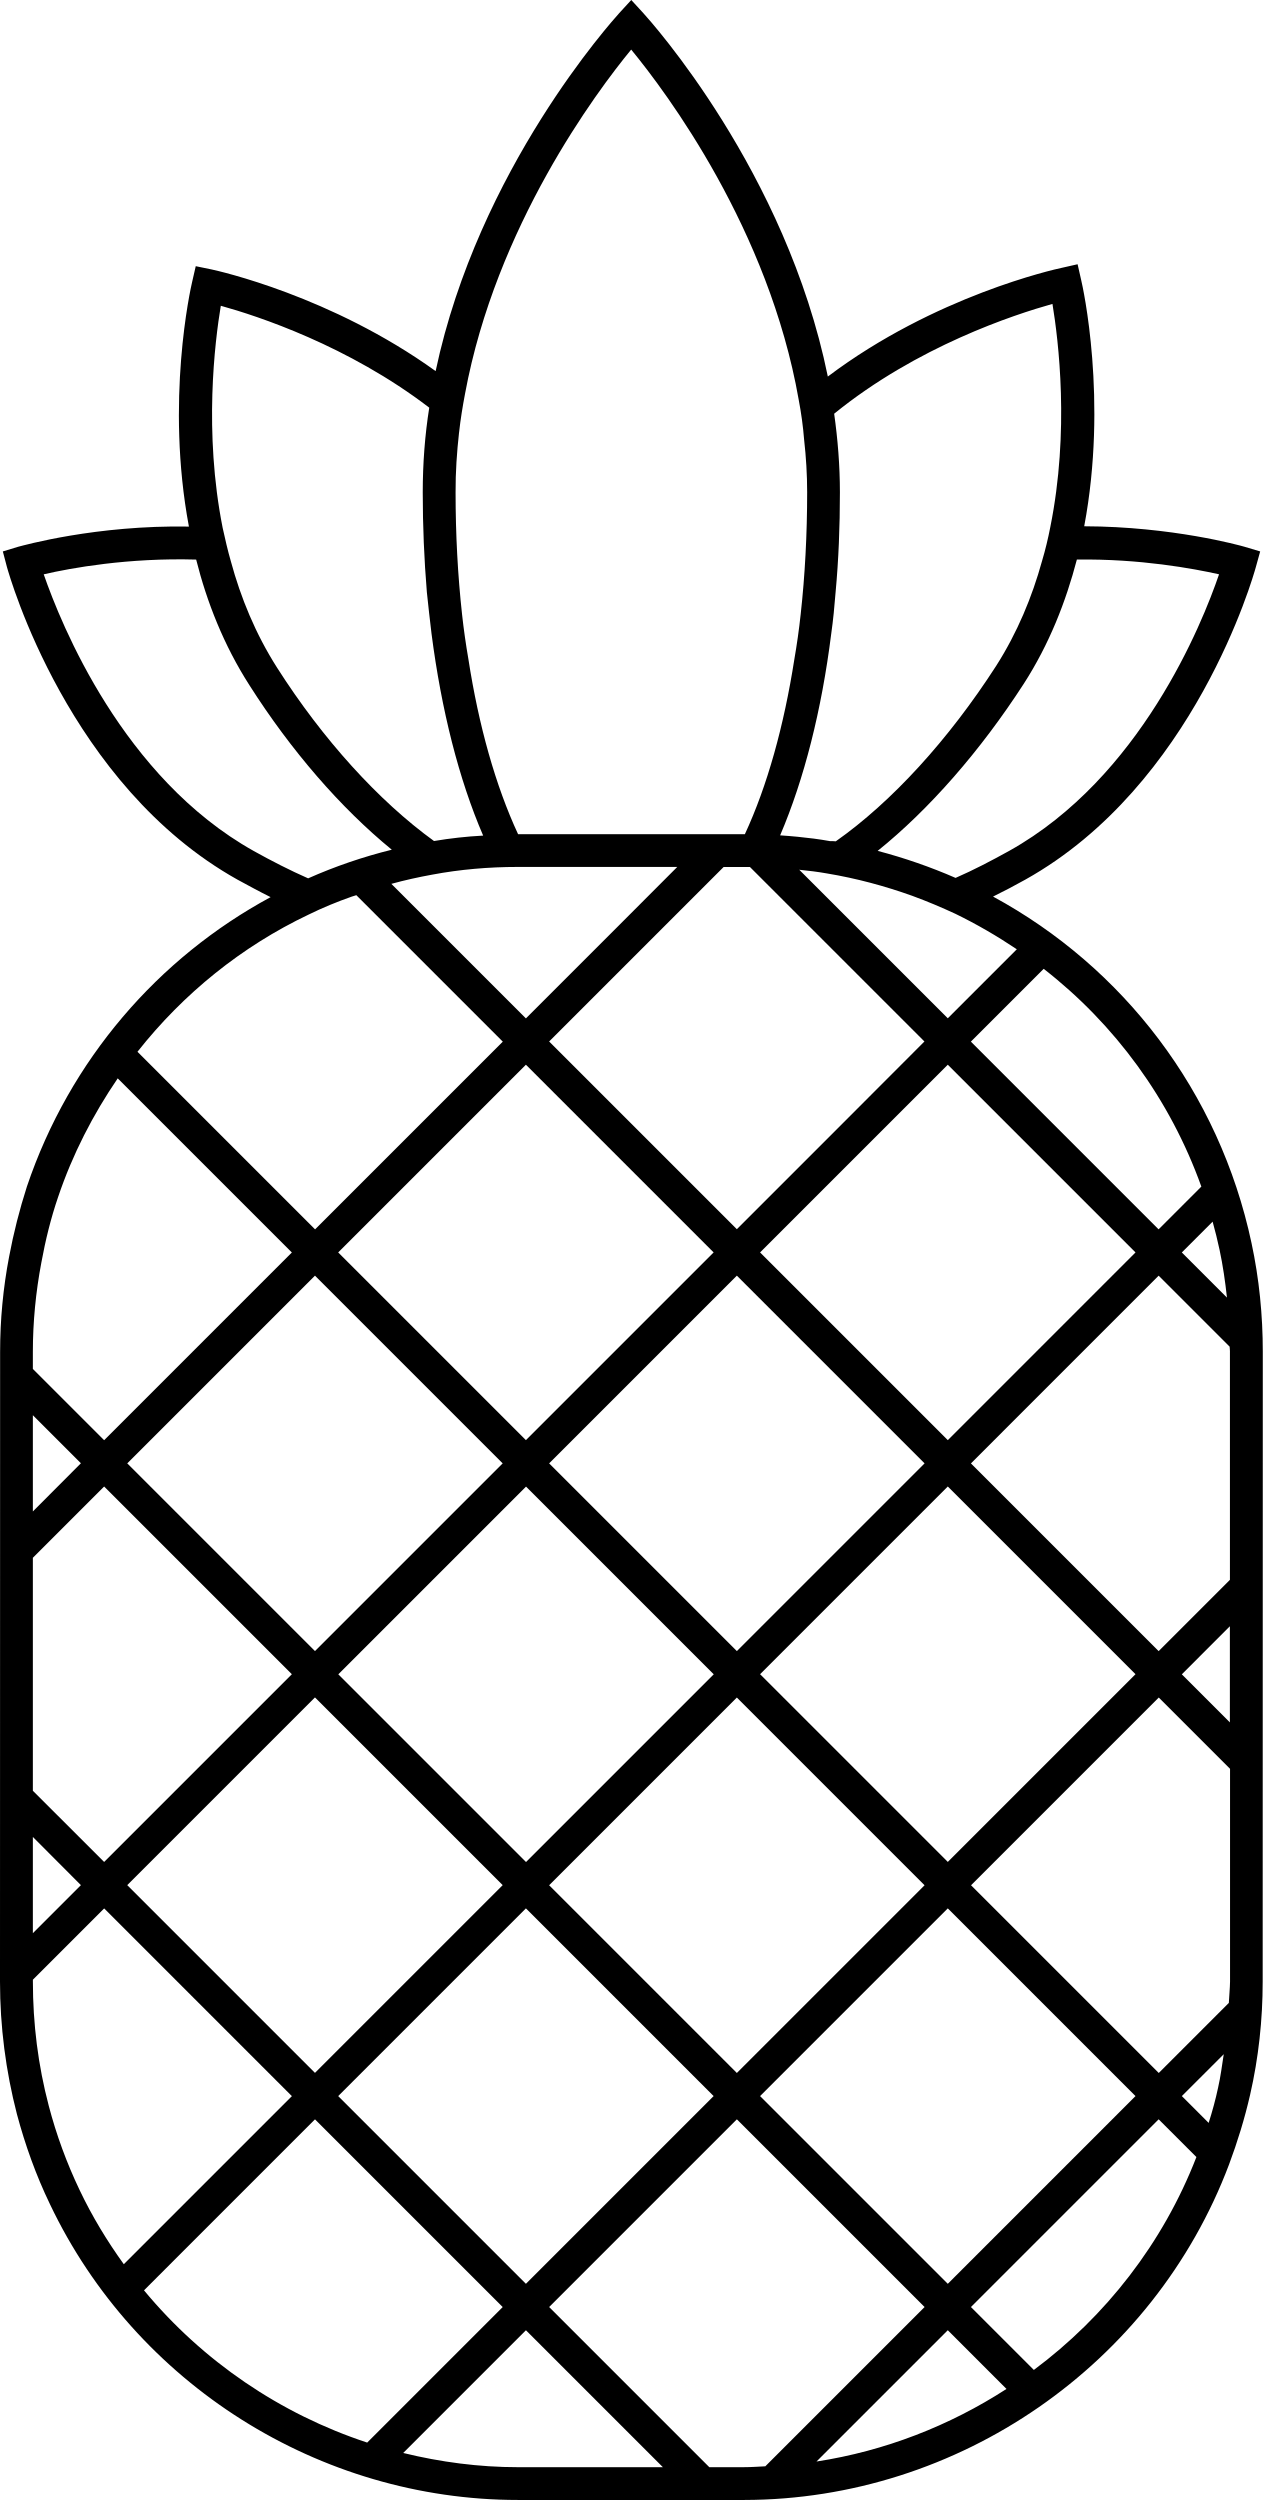
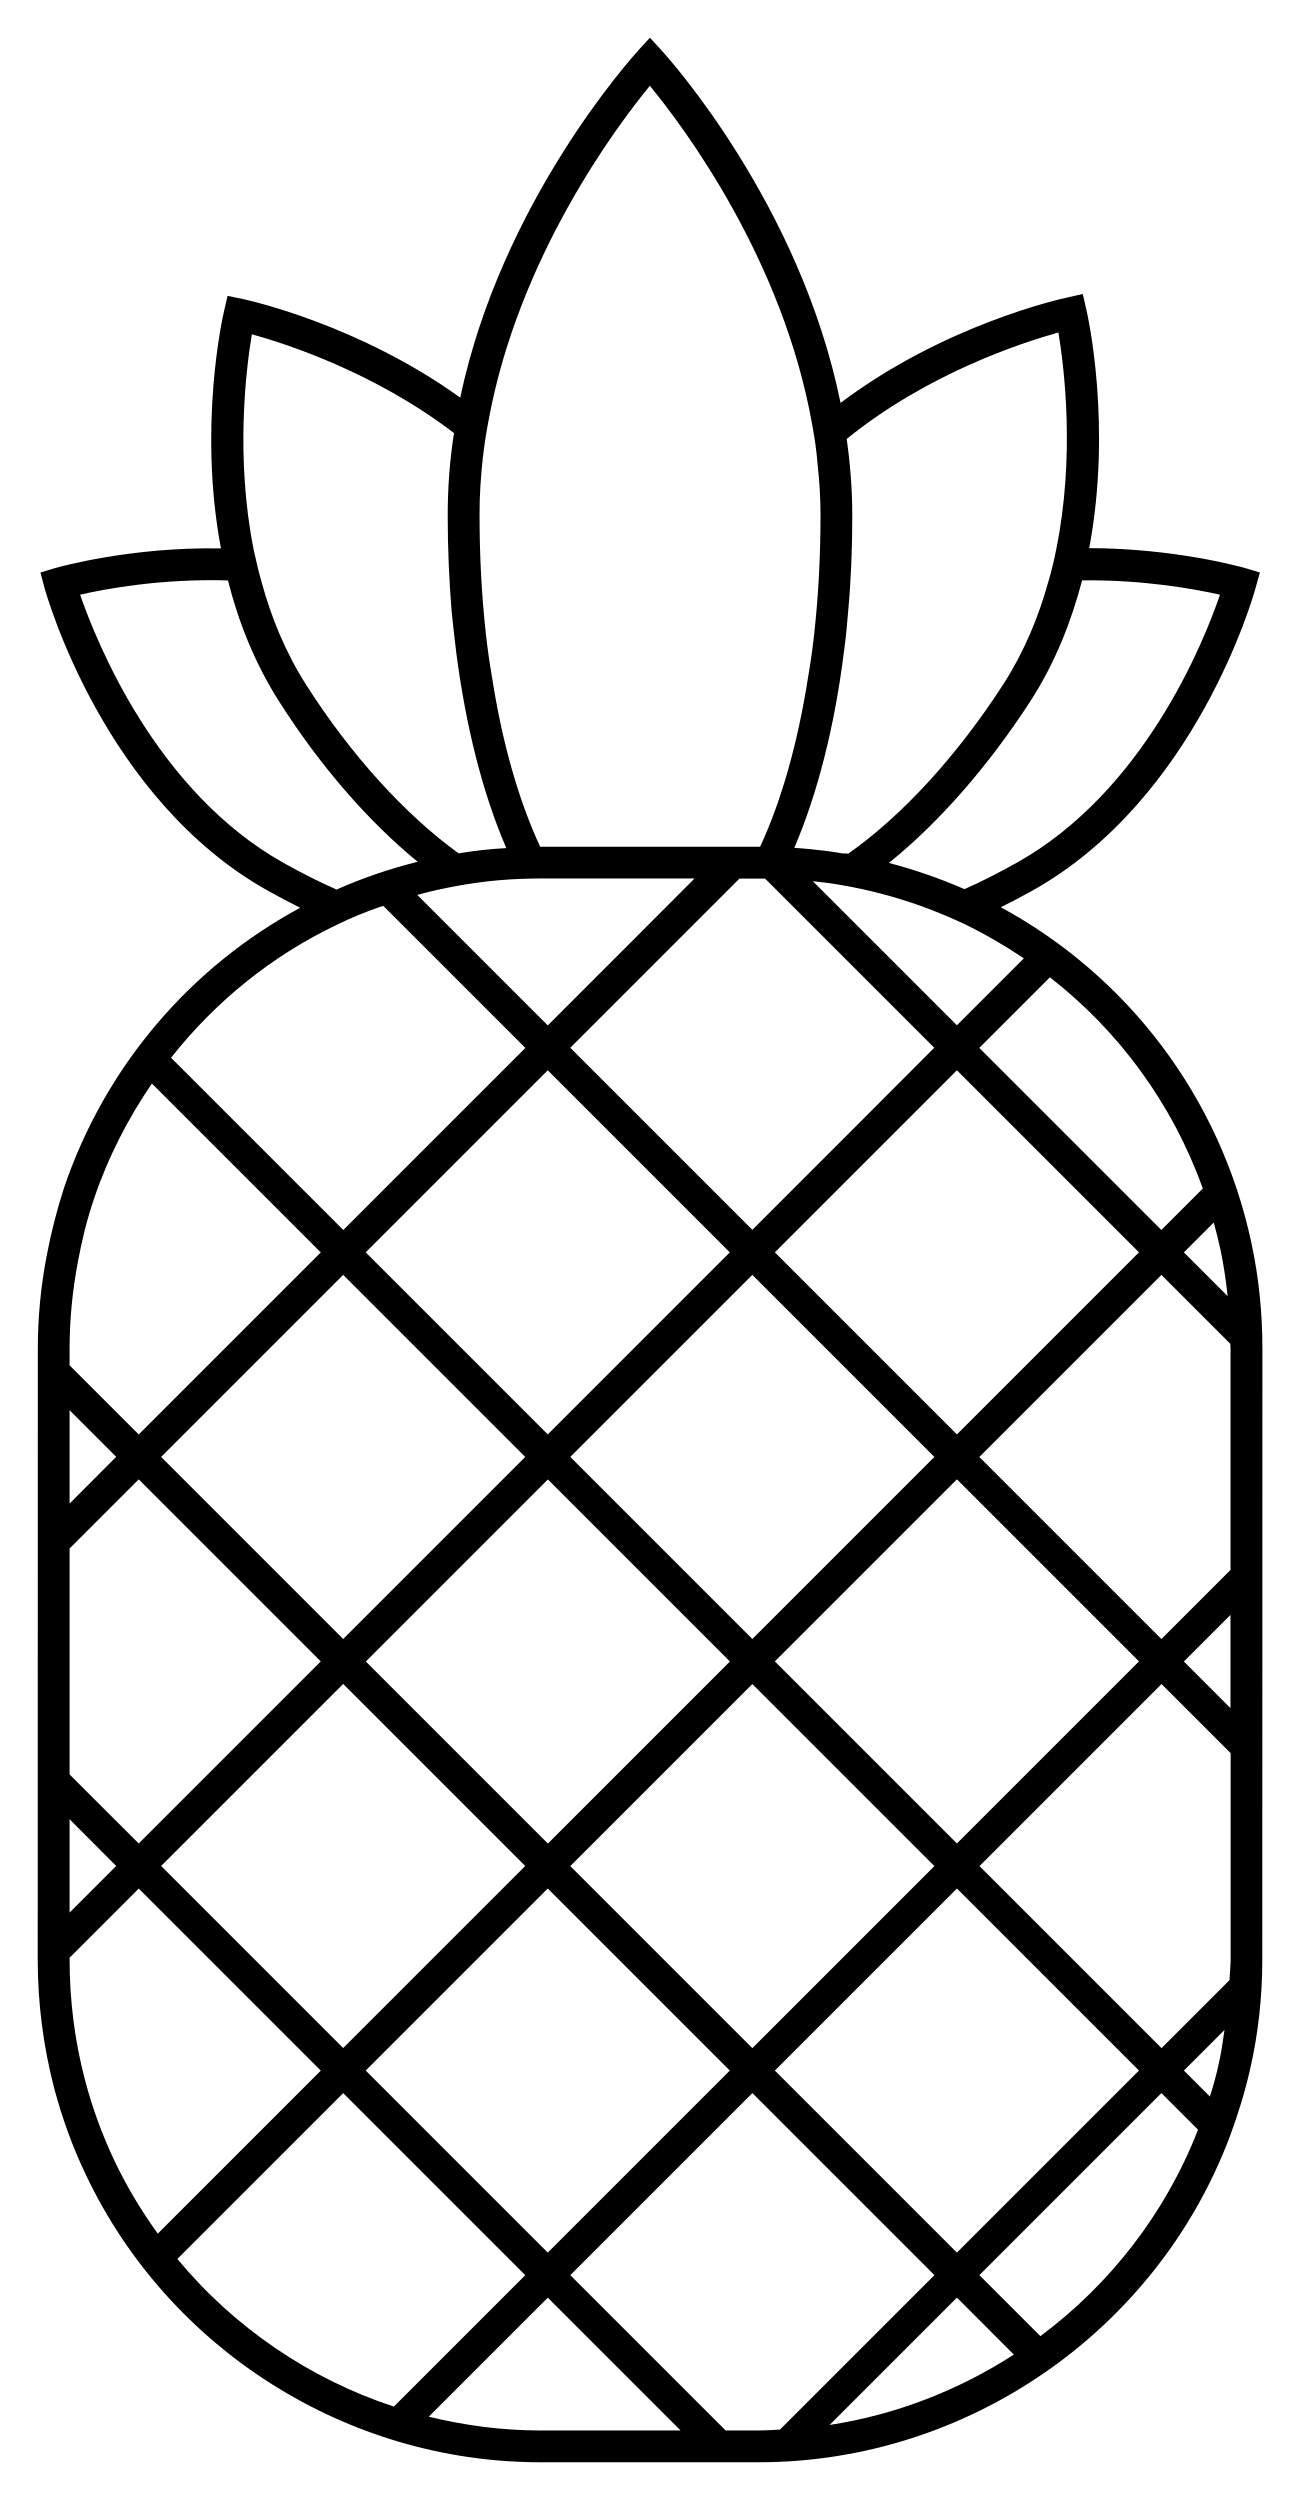
- <svg viewBox="-5 -10 45.461 90.001" class="glass-icon glass-icon--pineapple-3" role="img" aria-hidden="true" focusable="false">
+ <svg viewBox="-6.4 -11.4 48.261 92.801" class="glass-icon glass-icon--pineapple-3" role="img" aria-hidden="true" focusable="false">
  <path class="glass-icon-line" d="m 40.055,34.75 c -1.16,-5.449 -4.625,-9.934 -9.305,-12.473 0.383,-0.188 0.777,-0.395 1.16,-0.609 6.09,-3.402 8.215,-10.938 8.301,-11.254 l 0.156,-0.562 -0.562,-0.168 c -0.176,-0.051 -2.606,-0.727 -5.773,-0.738 0.855,-4.543 -0.051,-8.629 -0.109,-8.863 l -0.129,-0.57 -0.57,0.129 c -0.246,0.051 -4.574,1.012 -8.422,3.914 -1.504,-7.387 -6.394,-12.809 -6.641,-13.082 L 17.726,-10 l -0.434,0.473 c -0.234,0.266 -5.066,5.598 -6.609,12.887 -3.758,-2.707 -7.832,-3.609 -8.066,-3.66 l -0.57,-0.117 -0.129,0.562 c -0.059,0.246 -0.965,4.289 -0.117,8.812 -3.344,-0.059 -5.961,0.68 -6.148,0.727 l -0.551,0.168 0.148,0.562 c 0.09,0.316 2.215,7.852 8.301,11.254 0.395,0.215 0.797,0.434 1.191,0.629 -4.043,2.184 -7.231,5.852 -8.773,10.418 -0.266,0.828 -0.48,1.672 -0.641,2.527 -0.215,1.121 -0.324,2.273 -0.324,3.422 l -0.004,22.676 c 0,1.613 0.207,3.215 0.609,4.769 0.297,1.113 0.688,2.203 1.191,3.246 3.082,6.473 9.691,10.645 16.852,10.645 h 0.02 8.125 c 7.711,-0.012 14.727,-4.859 17.449,-12.078 0.305,-0.816 0.562,-1.652 0.758,-2.508 0.305,-1.328 0.453,-2.707 0.453,-4.074 l 0.004,-22.676 c 0,-1.309 -0.129,-2.625 -0.406,-3.914 z m -0.777,3.914 v 8.211 l -2.566,2.566 -6.758,-6.758 6.758,-6.758 2.555,2.555 c 0.004,0.062 0.012,0.121 0.012,0.184 z m -0.039,23.441 -2.523,2.523 -6.758,-6.758 6.758,-6.758 2.566,2.566 v 7.664 c -0.004,0.25 -0.031,0.504 -0.043,0.762 z m -0.727,4.32 -0.965,-0.965 1.508,-1.508 c -0.062,0.402 -0.113,0.809 -0.203,1.203 -0.09,0.426 -0.207,0.852 -0.34,1.27 z m -12.77,2.414 -3.379,-3.379 6.758,-6.758 6.758,6.758 -6.758,6.758 z m 5.492,7.164 c -2.055,1.328 -4.379,2.234 -6.84,2.613 l 4.727,-4.727 z m -35.051,-21.535 v -8.387 l 2.566,-2.566 6.758,6.758 -6.758,6.758 z m 1.73,3.398 -1.73,1.73 v -3.465 z m -1.73,-13.453 v -3.465 l 1.73,1.73 z m 14.379,-22.926 c 1.004,-0.188 2.035,-0.277 3.078,-0.277 h 5.742 l -2.07,2.074 -3.379,3.379 -4.844,-4.844 c 0.484,-0.133 0.977,-0.242 1.473,-0.332 z m 7.586,24.574 -3.379,-3.379 6.758,-6.758 6.758,6.758 -6.758,6.758 z m 2.547,4.215 -6.758,6.758 -6.758,-6.758 6.758,-6.758 z m 5.047,-3.383 3.379,-3.379 6.758,6.758 -6.758,6.758 -6.758,-6.758 z m 0,-8.426 -3.379,-3.379 6.758,-6.758 6.758,6.758 -6.758,6.758 z m -0.836,-7.594 -3.379,3.379 -6.758,-6.758 6.281,-6.281 h 0.949 l 6.281,6.281 z m -7.594,0.836 3.379,3.379 -6.758,6.758 -6.758,-6.758 6.758,-6.758 z m -7.594,7.594 3.379,3.379 -6.758,6.758 -6.758,-6.758 6.758,-6.758 z m -6.758,15.184 3.379,-3.379 6.758,6.758 -6.758,6.758 -6.758,-6.758 z m 7.594,7.594 3.379,-3.379 6.758,6.758 -6.758,6.758 -6.758,-6.758 z m 7.594,-0.832 -3.379,-3.379 6.758,-6.758 6.758,6.758 -6.758,6.758 z m 19.398,-10.973 1.73,-1.73 v 3.461 z m 1.359,-15.281 c 0.121,0.566 0.203,1.141 0.266,1.719 l -1.625,-1.625 1.109,-1.109 c 0.094,0.336 0.176,0.672 0.25,1.016 z m -0.656,-2.277 -1.539,1.539 -6.758,-6.758 2.621,-2.621 c 2.559,1.992 4.547,4.691 5.676,7.84 z m -6.644,-8.543 -2.484,2.484 -5.348,-5.348 c 0.336,0.035 0.668,0.074 0.996,0.133 1.062,0.176 2.086,0.453 3.07,0.805 0.531,0.195 1.051,0.414 1.555,0.648 0.77,0.375 1.508,0.805 2.211,1.277 z m 2.164,-14.031 c 2.273,-0.031 4.191,0.324 5.117,0.531 -0.609,1.789 -2.832,7.32 -7.555,9.957 -0.641,0.355 -1.277,0.688 -1.93,0.973 -0.906,-0.395 -1.84,-0.719 -2.805,-0.973 1.859,-1.496 3.699,-3.602 5.262,-6.019 0.918,-1.426 1.516,-2.961 1.91,-4.469 z m -8.844,2.668 c 0.07,-0.492 0.117,-0.984 0.156,-1.484 0.109,-1.172 0.156,-2.371 0.156,-3.602 0,-0.965 -0.078,-1.918 -0.207,-2.832 2.992,-2.43 6.492,-3.57 7.859,-3.953 0.215,1.309 0.621,4.574 -0.078,8.035 -0.078,0.402 -0.176,0.816 -0.297,1.219 -0.355,1.289 -0.887,2.578 -1.652,3.777 -1.711,2.656 -3.758,4.898 -5.773,6.316 -0.07,-0.008 -0.148,-0.008 -0.215,-0.008 -0.383,-0.07 -0.766,-0.117 -1.16,-0.156 -0.215,-0.02 -0.434,-0.039 -0.629,-0.051 0.867,-2.027 1.496,-4.516 1.84,-7.262 z m -13.398,-7.242 c 0.051,-0.473 0.129,-0.945 0.215,-1.398 1.113,-6.019 4.723,-10.859 5.981,-12.387 1.27,1.543 4.957,6.473 6.031,12.609 0.09,0.473 0.156,0.945 0.195,1.438 0.07,0.621 0.109,1.25 0.109,1.891 0,1.504 -0.078,2.992 -0.234,4.398 -0.059,0.551 -0.137,1.094 -0.227,1.613 -0.375,2.398 -0.973,4.555 -1.781,6.297 h -8.145 -0.02 c -0.809,-1.742 -1.418,-3.906 -1.789,-6.305 -0.09,-0.52 -0.168,-1.062 -0.227,-1.602 -0.156,-1.418 -0.234,-2.891 -0.234,-4.398 -0.004,-0.727 0.047,-1.457 0.125,-2.156 z m -8.578,-4.562 c 1.316,0.363 4.594,1.438 7.504,3.668 -0.156,0.984 -0.234,2.008 -0.234,3.051 0,1.219 0.051,2.418 0.148,3.59 0.051,0.5 0.109,1.004 0.168,1.496 0.355,2.746 0.984,5.242 1.859,7.269 -0.602,0.031 -1.191,0.098 -1.77,0.195 -1.996,-1.445 -4.004,-3.66 -5.648,-6.238 -0.777,-1.219 -1.309,-2.519 -1.664,-3.828 -0.117,-0.402 -0.207,-0.805 -0.297,-1.211 -0.684,-3.449 -0.281,-6.695 -0.066,-7.992 z m 1.18,19.625 c -4.711,-2.637 -6.934,-8.164 -7.555,-9.957 0.973,-0.227 3.051,-0.602 5.488,-0.531 0.383,1.523 0.992,3.078 1.918,4.523 1.496,2.352 3.285,4.418 5.125,5.922 -1.031,0.254 -2.047,0.602 -3.012,1.031 -0.656,-0.289 -1.312,-0.625 -1.965,-0.988 z m 1.98,2.293 c 0.5,-0.246 1.023,-0.461 1.555,-0.648 0.055,-0.02 0.109,-0.031 0.164,-0.051 l 5.273,5.273 -6.758,6.758 -6.394,-6.394 c 1.656,-2.098 3.754,-3.793 6.16,-4.938 z m -9.621,12.531 c 0.148,-0.809 0.344,-1.605 0.602,-2.359 0.523,-1.551 1.262,-2.977 2.148,-4.277 l 6.269,6.269 -6.758,6.758 -2.566,-2.566 v -0.617 c 0,-1.07 0.105,-2.152 0.305,-3.207 z m 0.266,30.348 c -0.383,-1.457 -0.57,-2.949 -0.57,-4.465 v -0.07 l 2.566,-2.566 6.758,6.758 -6.051,6.051 c -0.602,-0.836 -1.141,-1.723 -1.59,-2.668 -0.465,-0.973 -0.84,-1.996 -1.113,-3.039 z m 3.43,6.648 6.156,-6.156 6.758,6.758 -4.879,4.879 c -3.129,-1.031 -5.926,-2.934 -8.035,-5.481 z m 13.469,6.367 c -1.41,0 -2.797,-0.184 -4.137,-0.512 l 4.418,-4.418 4.93,4.93 h -5.191 -0.02 z m 6.883,0 -5.766,-5.766 6.758,-6.758 6.758,6.758 -5.734,5.734 c -0.25,0.012 -0.5,0.031 -0.754,0.031 z m 11.684,-3.5 -2.266,-2.266 6.758,-6.758 1.359,1.359 c -1.207,3.109 -3.269,5.738 -5.852,7.664 z" />
</svg>
